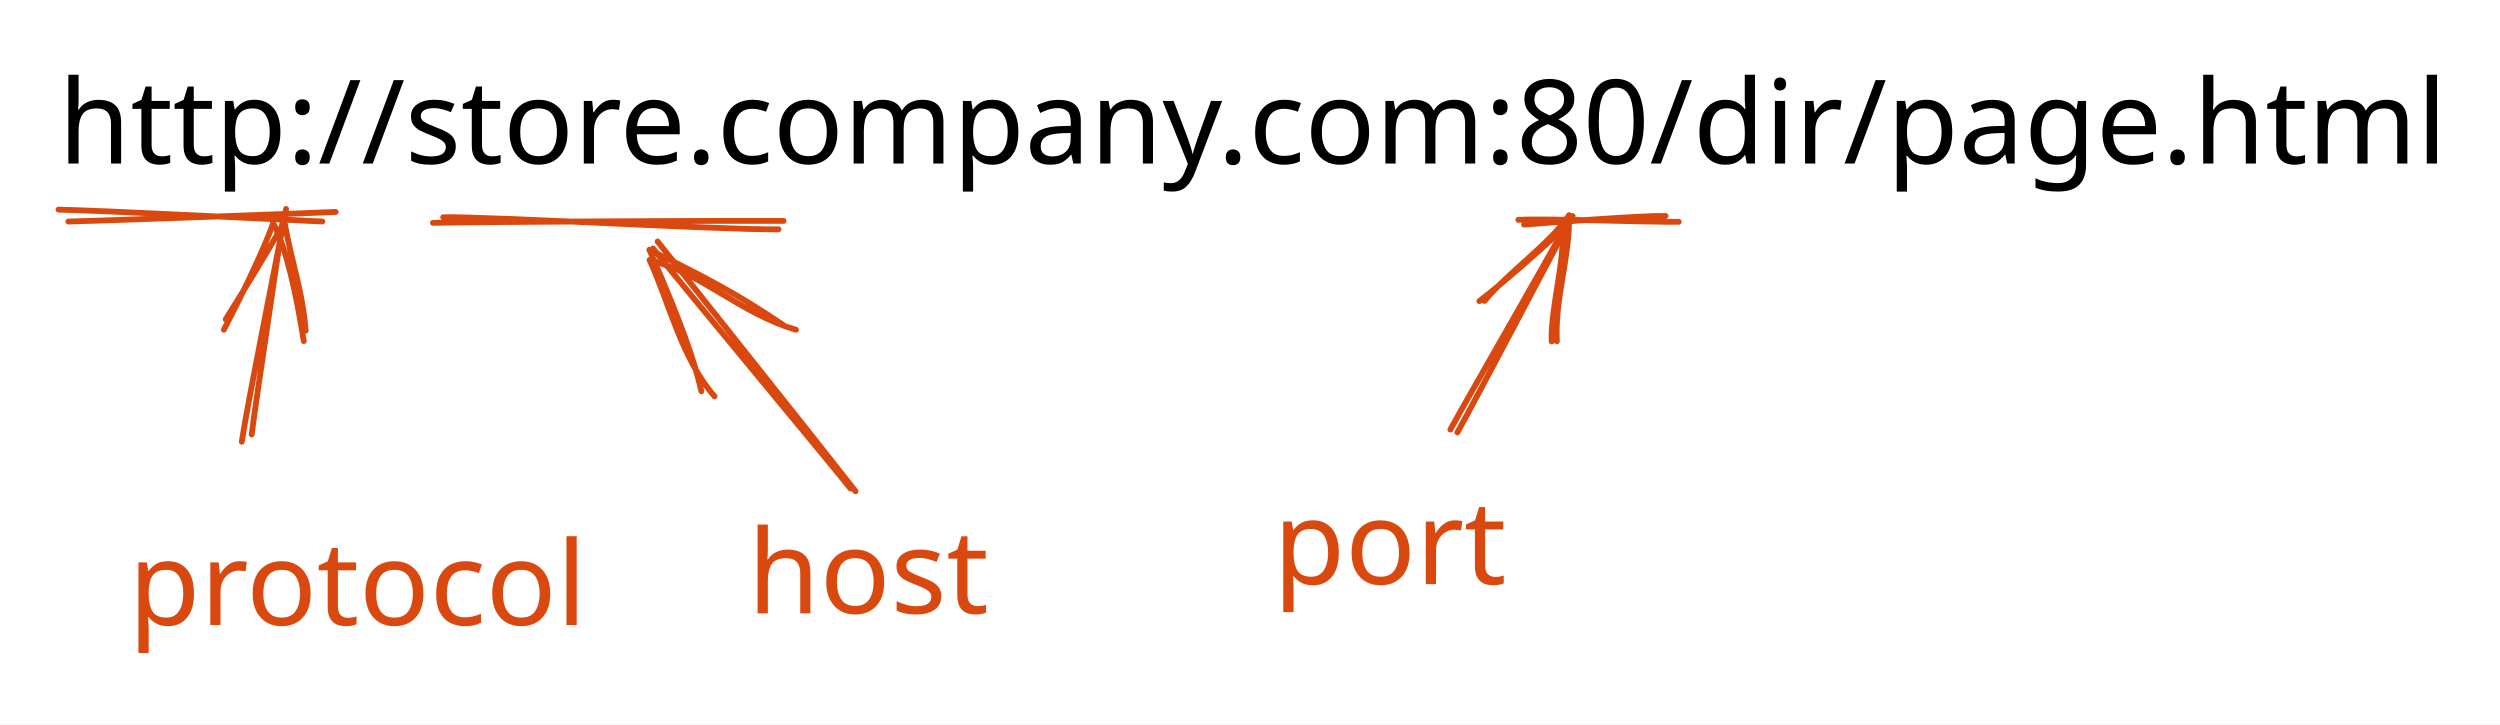
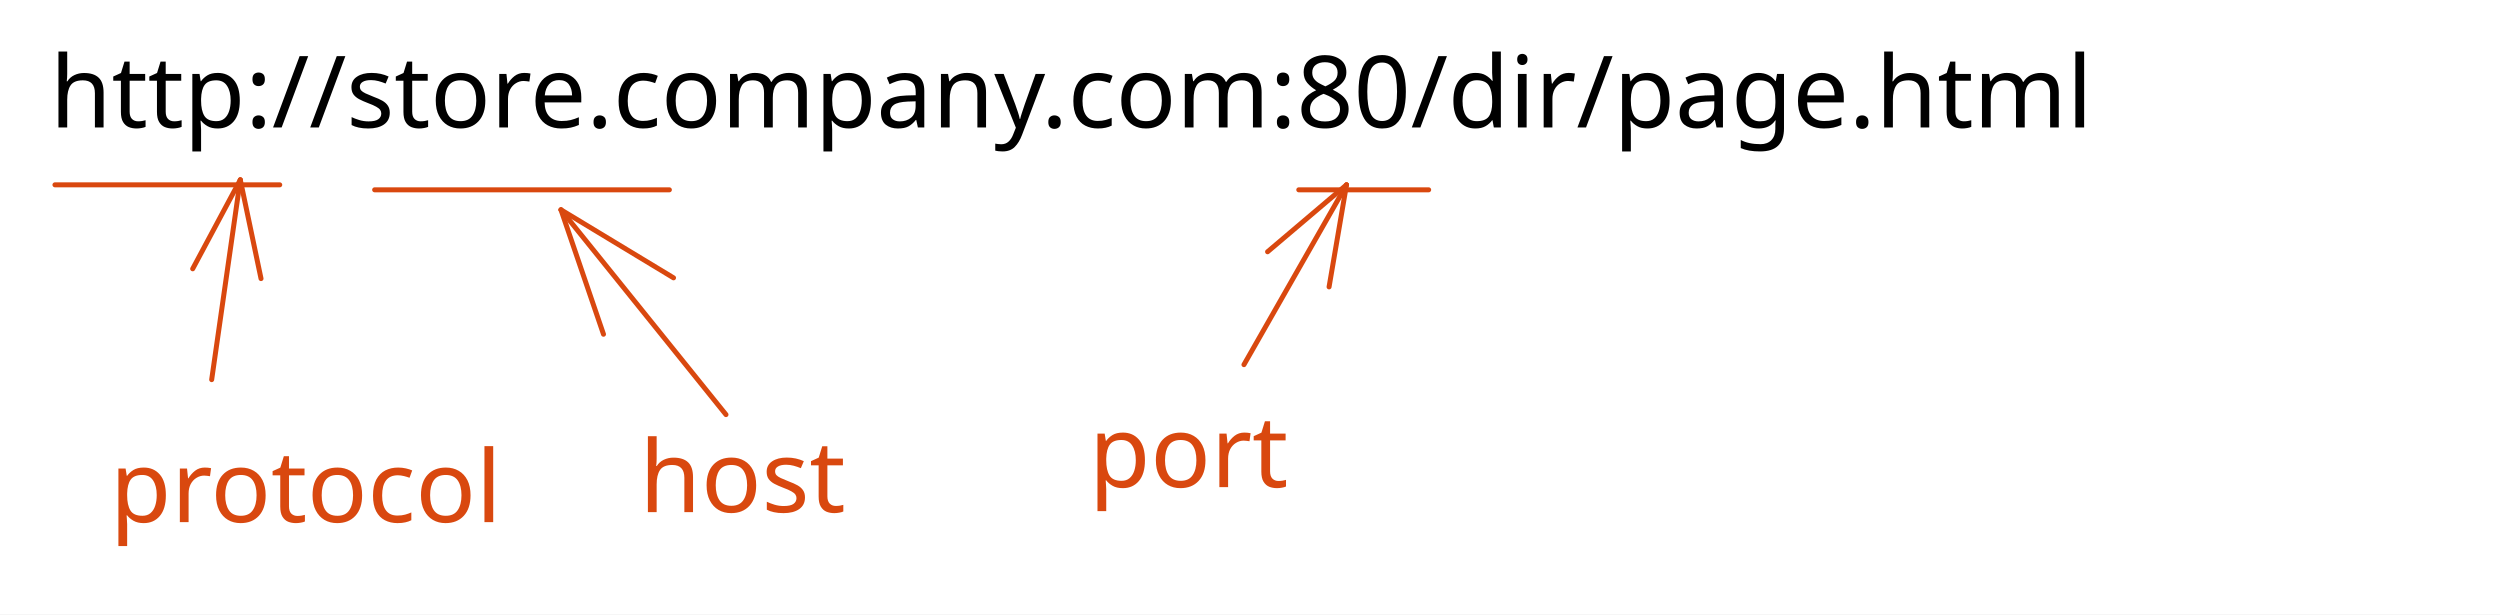
- <svg xmlns="http://www.w3.org/2000/svg" version="1.1" viewBox="0 0 428 124" width="428" height="124">
+ <svg xmlns="http://www.w3.org/2000/svg" version="1.1" viewBox="0 0 500.469 123" width="500.469" height="123">
  
-   eyJ2ZXJzaW9uIjoiMSIsImVuY29kaW5nIjoiYnN0cmluZyIsImNvbXByZXNzZWQiOnRydWUsImVuY29kZWQiOiJ4nN1aa3PaOFx1MDAxNP2eX8HQr4Xo/ejMzk7INmnzajpJm253Olx1MDAxZFx1MDAxN1x1MDAxYnBibMdcdTAwMTZcdTAwMDHSyX9f2Vx1MDAxMMtcdTAwMTjsXHUwMDAwJS2tM0Pwlax7Jd1zdCTzfadWq6tx6NRf1erOqG15rlx1MDAxZFnD+svEfudEsVx1MDAxYvi6XGKl93EwiNppzZ5SYfxqd7dvRTeOXG49q+0079x4YHmxXHUwMDFh2G7QbFx1MDAwN/1dVzn9+O/k88zqO3+FQd9WUdM4aTi2q4Jo4svxnL7jq1i3/p++r9W+p5+56JQzUmnd1GpiI7JoPFx1MDAwYvw0TIhcdTAwMDVcdTAwMTCI67+shlx1MDAxYv+jPSnH1sVcdTAwMWRcdTAwMWStY0pcdTAwMTJTXXbIPT3xXHUwMDBmqf2m92awLz7Jb52c147reVx1MDAxN2rsTVx1MDAwNsFq91x1MDAwNpFjSmNcdTAwMTVcdTAwMDU3zpVrq17ivWDPnotcdTAwMDPdf/NUXHUwMDE0XGa6Pd+J45lngtBqu2qc2Fx1MDAwMMislt9N2zCWkb7Dgmb36Vx1MDAxM7zoez/w9EBr3y9Aelx1MDAxOe/frPZNV4fg21lcdTAwMWRcdTAwMTVZflx1MDAxY1qRnlx1MDAwZVNvOO1cdTAwMTVcdTAwMDFcIrP1XHUwMDFjt9tTSXpcdTAwMTj/sZOOLaNcdTAwMDBcboSlXHUwMDE5+cRJ+NZOJ/hLvvO+Pe28P/A8XHUwMDEzV1LwuphcdTAwMTT5xMjN2vjf1lx1MDAwMTv5JMfxR1x1MDAwNVx1MDAxYVfwWPgjksU+k0VWXHUwMDE0XHUwMDA1w3pW8vCyqt3b8enxXTC+UeQrP/2w3/5IXHUwMDBl79Em2lx1MDAxNWiv43U711dcdTAwMTdcdTAwMDdHI3vw4evRXHUwMDFia7l2p9/MXGJcdTAwMGVC25rkM2ScclxuXHUwMDExRVKYSfJcXP+mOLhe0L5ZXHUwMDAwgU7gq1x1MDAwYvc+8YvAjPXA6rveeCZBUzhOqUAzQayR7CSwXHUwMDBmLX+c/H8lwK7tRruh1XWaPdX38jlcdTAwMTc7OqxcdTAwMTSiYqbBPc/tJpiue05nXHUwMDE27MrVtJFcdTAwMTWrIDSlbVx1MDAxZKClm4ve2sWOXHUwMDA2kdt1fcu7XFw52J3cLM5RUVx1MDAxYfxcdTAwMDIqwqhofKRcIlxmXHUwMDA10NNcdTAwMDLZ0kx03G/skfurMG5Z71x1MDAwZc+HXHUwMDFmTlx1MDAxOG9F289EpoPpXHUwMDEzUlx1MDAxNHxcdTAwMWImsiVcdTAwMTGg81x1MDAwM0xkSCcjXCJcdTAwMTPNlIf0XHUwMDEyoOHAJVxchYhcZmJcdTAwMWZnXHUwMDFjTS1cdTAwMGYm2lwiP1UgUkOSQLxcdTAwMGVcImNlRarl+rbrd4uPOL5dUuJZsdpcdTAwMGb6fVfpMM5cdTAwMDPXV8VcdTAwMWFpu3tcdLX0XHUwMDFja1x1MDAwZTW65dKyMGlulpDNt5qZgPQm+/7l5cLaZlxuXHUwMDBi1Xfy/8tQOKHGXHUwMDA1MISwVFx1MDAxMuAkXHUwMDE1KDNZ+Vx1MDAxNFxmq5eWLYUhgbyJuVx1MDAwNiOmhFx1MDAwMY75XGYoUe5+06CkTY6YxJgxKSFcdTAwMTd0XHUwMDAxRslcdTAwMWNIXHUwMDExQ1xmXHUwMDEwvpJY2DBGqWRcdTAwMDJgXHUwMDEz7fpcdTAwMTjNXHUwMDA1NtW06bJUd5h3w044v29cZo+7R9ZpfH1w2sit+XqdbVx1MDAwZpIoXHUwMDFioEkpZ1x1MDAxMmEw/eS5Wl0rTGltrrMzdFBcdTAwMTZEtbzNXHUwMDA1XHUwMDAxmlxcMs5cdTAwMTgnmFx1MDAxMSF1XHUwMDEyzccwXHUwMDE3woZ5p1xi8I1ST2miJleDrMpFZZtcdTAwMTNcdIvGbHNcIlx1MDAxMdNzq2d6aS6qTqEt5VwiLFx1MDAwYuxDQcH35tiHXHUwMDFi3q/YmyAqXHUwMDE4gtiM+5ZuTVx1MDAxZVx1MDAxM+85SGstqVx1MDAxZkaBXG7awVYo+SyWSliWXHR1SEphXHSgJEDz3fJnXHUwMDA2h9f7o3e3NqTvx1x1MDAxN0POrs9gXHUwMDA3w22HJcnBcKLUZcH3XHUwMDA2RcFcdTAwMDJYzit1XHUwMDAytEhGXGL/UqWOXHUwMDEx52BcdTAwMWRA/eFK3UxhofpSq2O5Upe4aH1cdTAwMDRcIkqAqK9cdTAwMTWAWH2ssqVApFxiNDGGlFx1MDAwMIAgZUWtTkghks3BXHUwMDEy4ybAXHUwMDAwXG7BhM5+QnOkaMR6biAmOMVcdENClFPxP1x1MDAxZqaIMSo2XHUwMDAx0zKdfHY9Qp9cdTAwMGbiRlx1MDAxN15cdTAwMGVHrZO+/SlyOot1MuJ6P8mJ3mtJXHUwMDAwqFx1MDAxNCRXa1wilMlcXF83rdUpXHUwMDExhDJEsVaUXGZINlx1MDAxN1x1MDAwMp9cdTAwMGLhd9LqjfJMTYtcdDQtLMVHZWpcdTAwMWRcdTAwMDFWtGa6XHUwMDAwXHUwMDExPbggf/z9pC7w/OCQ7rXgt+hyXHUwMDFjnr29PMLvr7eejnKMPCEgXFzwvcFcdTAwMTM8Q+1cdTAwMTVyXZOilFx1MDAxNEtkRv45XHUwMDA1+1x1MDAwZpz5P+ZeXHUwMDE1cVx0gUyvn12wXHUwMDA3kdpcbrGexFGJyFKhnkvYXCJcIrVkXHUwMDE1XHUwMDAyslx1MDAxNVx1MDAxMMnOjz66X3t7+PPrw/NjMry9b5xfbDtcIlx1MDAxOS683ZOiKfPX853mIUOHVUfsmEAkKPqVilx1MDAwMFxuvOZLrz9cXLgjVlJ9qYWyXFy4s1LhLlx1MDAxMeVAK1wioyaf1O2VlLutsESkXHRcdTAwMTAmWrRLIHlx2cTPp9v1hoFi3Vx1MDAwNCBCZz5lbMFcdTAwMWL53OnWXHUwMDE0plx1MDAwNFx1MDAwYkoxX+nYa/O6fd3lb0ndXi25ajOH7IAzSFx1MDAxONHCXHUwMDEySYCEWVx1MDAxMjPVLOc6u1nhroPQzrHOIKg3ulx1MDAxMlPA53dcdTAwMGbzI/47SffyXFxNrlx1MDAwNmYrXHUwMDEyUply56XCXHUwMDFkXHUwMDAxyoRcdTAwMTQgt2F9io+qd39bykdcdTAwMTRcdTAwMTSF+zO+el9wUrDgnFx1MDAxZHKS/Fx1MDAxY+XnXHUwMDFjtD/vb2rWPnBY7zc1QbxcdTAwMTW6PY1j53GM0vGpW2F4ofToZFx1MDAwNKhn1bWnXTSt1e9cXGfYms+rXHUwMDE3nfRKWk0xnqDJSdeah52H/1x1MDAwMSRA95YifQ==
+   eyJ2ZXJzaW9uIjoiMSIsImVuY29kaW5nIjoiYnN0cmluZyIsImNvbXByZXNzZWQiOnRydWUsImVuY29kZWQiOiJ4nN1aW1PbOFx1MDAxNH7nVzDpa2N0v3RmZ1x1MDAwN9hcdTAwMDLlVjrQ0u1Op+PGSmJwbGMrJKHDf1/ZuchxcFxibcJcdTAwMDTyXHUwMDEw4qNjnSPpfJ8+2fza2Nys6UGsau82a6rfcFx1MDAwM99L3F7tbWa/VUnqR6FpQvl1XHUwMDFhdZNG7tnWOk7fbW113ORa6ThwXHUwMDFiyrn1065cdTAwMWKkuuv5kdOIOlu+Vp307+z71O2ov+Ko4+nEsUHqyvN1lFxmY6lAdVSoU9P7f+Z6c/NX/l3ITqu+zn1zq82N0rLxNFxu8zSZpFxmXHQhxcTBT/8xgbTyTGvTJKtsS2aqySa5o8fhPvVcdTAwMGXaXHUwMDA33V3xVf5sXHUwMDE2gjb9IDjXg2A4XHUwMDA3bqPdTZRtTXVcdTAwMTJdq0vf023TXHUwMDBlS/bJfWlkhm/vSqJuq1x1MDAxZKo0XHUwMDFiOZhYo9ht+HqQ9Vx1MDAwM6zVXHJbeVx1MDAxZtbSN1dY2Fx1MDAxOcjv4OXYu1Fg5tnEflx1MDAwM/KPjf7TbVxct0xcbqE38dGJXHUwMDFiprGbmNWwfr3RqIhcdTAwMDBcdTAwMGVhgtuIbeW32jqrXHUwMDExYqOqfIYhXHUwMDA3UkLIoG3JYsVcdTAwMWa8fJm/XHUwMDE35yD0RnNcdTAwMTB2g8CmlzW8L5dGsTxcbos3+Hdnj1x1MDAxZH+Vg/SLXHUwMDA29Ut4JMI+mVxmYaqW3CSJerVJy/3bef3eXGZOjm6jwbUmP/jJ593GXHUwMDE3sn+HltGvQNvNoNW8ujzfO+x73c8/XHUwMDBlXHUwMDBm3MX6XHUwMDFk/bIz2I09d1jWkFx0XGYlklLwwopcdTAwMDR+eF2e3CBqXFw/gIRmXHUwMDE06nP/LouLwJR1z+34QVZheGLOQTlcIlx1MDAwNMNcdTAwMDepwbPKwFx1MDAxZrvhIPv7ToAtz0+2YrelnLbuXHUwMDA0talbt1x1MDAwM7+VYbhcdTAwMTao5jS4tW9oYtKso9i2Nkwqrlx1MDAxZqrkg1dcdTAwMWVSlPgtP3SDi99Py8yUOlx1MDAxONc0dFBcdTAwMDEqqcpcdTAwMWEzs9woLO9cZlPlXlx1MDAwZjBcdTAwMTWuZCqRrVx1MDAxOZbULthjTHXUqW+Tu8s43XE/7p/1Plx1MDAxZjO+k6w/U7FppipQc5mpPGm4pvlcdTAwMDdM9Vx1MDAwMEXZbMZcZlx1MDAwNaikXHUwMDAwMvlcdTAwMTSGslBcdTAwMWWvOFx1MDAxYVnubbZl4ppcdTAwMDdVs0Px34Jqqt1E7/ih54et8i0q9CpaXHUwMDAyN9W7Uafja5PGWeSHuuyR97udcU5buTMgMz1XtsVZd9NMbX9t2lx1MDAwNcgvJr+/v33Q2y5hyX2j+LdcboVDznxcdTAwMDCGXHUwMDEwobJ1jENcYlx0oFx1MDAxOCBoK+UxIM7fddZcdTAwMTSIXHUwMDA0clx1MDAwN3NcdTAwMDNHTFx0XHUwMDAzXHUwMDFj8ylYosL1smFJXHUwMDFkjpjEmDEjXHK4oFx1MDAwZqCUzMBUXHUwMDE4XHUwMDFkwTHBli1eMEpcdTAwMGKJjURvvo/VXHUwMDE0XHUwMDBirtkx53f13lHr0D1Jr/ZO6lx1MDAwNTlgtuBGN8uyXHUwMDBlXHUwMDFjSjmTXGKD0TcveLXcOEtcdTAwMWHPXGZ2ilx1MDAxMKqSmC+AXHUwMDBiSVx1MDAwMIdLxlx1MDAxOeNcdTAwMDQzXCKkKaLZXHUwMDFjZlJYMvOUIb5U8qks1OxTJ09lo6rTi+Rl45iLXHUwMDEwQJxwSeniXFw0v4TWlIuwLLFPYcDLZlx1MDAxZomdXHUwMDA1jy6MIGmqW9itYk2PLuPqm3dcdTAwMTSgXHUwMDA02Tle9VEgTlwiXHUwMDFkNaJnVvqzUVco5GE1aJnZTClfXHUwMDFjsvtXu/2PN1x1MDAxZaSfXHUwMDA25z3Ork5hXHUwMDEzw3WHLClAdKjj5epcdTAwMDSD7Xqejlx1MDAxN1hcdTAwMDIuwVPgurZcbuG16Xi7hCX3hXbOalx1MDAxZC9Z2TrR8Vx1MDAwMFGISIG9XHUwMDFmw+H8hzFrikOKgIMxpFx1MDAwNJgjXHUwMDBiZWVcdTAwMTlPSCmT5aFcdTAwMTJjXHUwMDA3YFx1MDAwMIVggnFKaOFcdTAwMTGf1fGFiVx1MDAxOMHUJGkw+ipAWqWgT6/66NteWm/Bi15/57jjfU1U82FcdTAwMDWNOKJGQJtTmFx1MDAwNIBKQVxuXkNcdE1mxrpsXHUwMDE1T4kglCGKXHUwMDE5XHUwMDA2XGZYRE1S4DMpvCRcdTAwMTVfry7UvJlA28NCbFSl41xy/qrIiHNcdTAwMDJcYiFP0PH7QVx1MDAxOO3T7Vx1MDAxZPgzuVx1MDAxOMSnXHUwMDFmLlx1MDAwZfGnq7UnI2m14JB+cCn2XHUwMDEyXHUwMDFm7jFnwXdcdTAwMTCUmzNyVtzPouP/4FXBuPpWQV2/p+OjRD+zhp+KuEr9XHUwMDBlcNlqT92QXHUwMDAyiile/KUhOzv84v9ob+Nv7/fPjkjv5q5+dr7uaGW49NJQXG5HXHUwMDE2P6t7XHUwMDA0iKxsm6PoJZdcdTAwMTBcdTAwMGJArPNcdTAwMGJcdTAwMTZcdTAwMGKvTdEjVuG+0Fx1MDAxZVqt6NlcdTAwMWNFXHUwMDBmXHUwMDE5xlx1MDAxMlx1MDAwMuvxqKSfS8briktEXHUwMDFjgDAxekJcdTAwMDKDgdKeilcn6c1ZgmLTXHUwMDA1IGZrNUKdWVx1MDAwNpzAXHUwMDE029lcdTAwMWbvr4hIXHUwMDAxkHhcdTAwMTUwrdLT8/XY5tSjecBcdTAwMTkkjFx1MDAxONGJzFFHQFFwXHUwMDFiKmo5M9jlinqThFx0jk1cdTAwMDVBIzslpoDPnixmZ/wlyfrqWs0+dcyeyEhVqt5cdTAwMWXJZvhcYkGIuORk8UdcZvNPhmvKR1x1MDAxNJRV/VxuX9kvrOpcdIGA8OJ2sVJVv9p/1MGUPN/T+XaUPrOqn474XHUwMDE0Vb8xmriaXHUwMDFix+faTNuEXHUwMDFkzXL73mjsNnjt1le9ndmie9PMP9my5Fx1MDAwNJBBTeVcdTAwMWLR/cb9/9KnXHUwMDE0XCIifQ==
  <defs>
    <style class="style-fonts">
      @font-face {
        font-family: "Virgil";
-         src: url("https://unpkg.com/@excalidraw/excalidraw@0.14.1/dist/excalidraw-assets/Virgil.woff2");
+         src: url("https://pomdtr.vscode-unpkg.net/pomdtr/excalidraw-editor/3.5.1/extension/public//dist/excalidraw-assets/Virgil.woff2");
      }
      @font-face {
        font-family: "Cascadia";
-         src: url("https://unpkg.com/@excalidraw/excalidraw@0.14.1/dist/excalidraw-assets/Cascadia.woff2");
+         src: url("https://pomdtr.vscode-unpkg.net/pomdtr/excalidraw-editor/3.5.1/extension/public//dist/excalidraw-assets/Cascadia.woff2");
      }
    </style>
  </defs>
-   <rect x="0" y="0" width="428" height="124" fill="#ffffff" />
-   <g transform="translate(10 10) rotate(0 204 12.5)">
-     <text x="0" y="18" font-family="Virgil, Segoe UI Emoji" font-size="20px" fill="#000000" text-anchor="start" style="white-space: pre;" direction="ltr">http://store.company.com:80/dir/page.html</text>
+   <rect x="0" y="0" width="500.469" height="123" fill="#ffffff" />
+   <g transform="translate(10 10) rotate(0 240.2344 12)">
+     <text x="0" y="0" font-family="Cascadia, Segoe UI Emoji" font-size="20px" fill="#000000" text-anchor="start" style="white-space: pre;" direction="ltr" dominant-baseline="text-before-edge">http://store.company.com:80/dir/page.html</text>
  </g>
  <g stroke-linecap="round">
    <g transform="translate(11 37) rotate(0 22.5 0)">
-       <path d="M-0.99 -1.11 C6.32 -0.97, 36.58 0.59, 44.18 0.92 M0.7 0.93 C8.36 0.72, 39.3 -0.39, 46.46 -0.72" stroke="#d9480f" stroke-width="1" fill="none" />
+       <path d="M0 0 C7.5 0, 37.5 0, 45 0 M0 0 C7.5 0, 37.5 0, 45 0" stroke="#d9480f" stroke-width="1" fill="none" />
    </g>
  </g>
  <mask />
  <g stroke-linecap="round">
    <g transform="translate(42.37386 76) rotate(0 2.863467 -20)">
-       <path d="M-0.98 -0.37 C0 -7.07, 5.41 -33.58, 6.6 -40.23 M0.71 -1.62 C1.54 -8.13, 5.29 -32.56, 6.11 -38.82" stroke="#d9480f" stroke-width="1" fill="none" />
+       <path d="M0 0 C0.95 -6.67, 4.77 -33.33, 5.73 -40 M0 0 C0.95 -6.67, 4.77 -33.33, 5.73 -40" stroke="#d9480f" stroke-width="1" fill="none" />
    </g>
    <g transform="translate(42.37386 76) rotate(0 2.863467 -20)">
-       <path d="M9.63 -17.6 C8.37 -25.54, 6.73 -33.28, 4.4 -37.81 M9.95 -19.38 C9.43 -26.21, 7.6 -30.89, 6.32 -37.98" stroke="#d9480f" stroke-width="1" fill="none" />
+       <path d="M9.88 -20.23 C8.61 -26.28, 7.34 -32.34, 5.73 -40 M9.88 -20.23 C8.84 -25.15, 7.81 -30.07, 5.73 -40" stroke="#d9480f" stroke-width="1" fill="none" />
    </g>
    <g transform="translate(42.37386 76) rotate(0 2.863467 -20)">
-       <path d="M-4.05 -19.55 C-0.35 -26.68, 2.97 -33.71, 4.4 -37.81 M-3.73 -21.34 C0.12 -27.51, 2.63 -31.57, 6.32 -37.98" stroke="#d9480f" stroke-width="1" fill="none" />
+       <path d="M-3.8 -22.19 C-0.89 -27.64, 2.03 -33.1, 5.73 -40 M-3.8 -22.19 C-1.43 -26.62, 0.94 -31.05, 5.73 -40" stroke="#d9480f" stroke-width="1" fill="none" />
    </g>
  </g>
  <mask />
-   <g transform="translate(22 89) rotate(0 39.5 12.5)">
-     <text x="0" y="18" font-family="Virgil, Segoe UI Emoji" font-size="20px" fill="#d9480f" text-anchor="start" style="white-space: pre;" direction="ltr">protocol</text>
+   <g transform="translate(22 89) rotate(0 46.875 12)">
+     <text x="0" y="0" font-family="Cascadia, Segoe UI Emoji" font-size="20px" fill="#d9480f" text-anchor="start" style="white-space: pre;" direction="ltr" dominant-baseline="text-before-edge">protocol</text>
  </g>
  <g stroke-linecap="round">
    <g transform="translate(75 38) rotate(0 29.5 0)">
-       <path d="M-0.88 0.15 C8.79 -0.04, 49.27 -0.24, 59.15 -0.18 M0.87 -0.81 C10.28 -0.9, 48.86 1.39, 58.28 1.26" stroke="#d9480f" stroke-width="1" fill="none" />
+       <path d="M0 0 C9.83 0, 49.17 0, 59 0 M0 0 C9.83 0, 49.17 0, 59 0" stroke="#d9480f" stroke-width="1" fill="none" />
    </g>
  </g>
  <mask />
  <g stroke-linecap="round">
    <g transform="translate(145.3315 83) rotate(0 -16.51509 -20.5)">
-       <path d="M1.14 1.11 C-4.3 -5.9, -27.19 -34.55, -32.75 -41.66 M0.29 0.65 C-5.28 -6.26, -28.08 -33.61, -33.55 -40.47" stroke="#d9480f" stroke-width="1" fill="none" />
+       <path d="M0 0 C-5.51 -6.83, -27.53 -34.17, -33.03 -41 M0 0 C-5.51 -6.83, -27.53 -34.17, -33.03 -41" stroke="#d9480f" stroke-width="1" fill="none" />
    </g>
    <g transform="translate(145.3315 83) rotate(0 -16.51509 -20.5)">
-       <path d="M-9.06 -26.55 C-18.67 -29.35, -25.07 -36.21, -34.11 -38.47 M-11.31 -27.41 C-15.39 -30.08, -20.23 -33.53, -34.14 -40.22" stroke="#d9480f" stroke-width="1" fill="none" />
+       <path d="M-10.5 -27.38 C-15.22 -30.24, -19.94 -33.09, -33.03 -41 M-10.5 -27.38 C-17.41 -31.56, -24.31 -35.73, -33.03 -41" stroke="#d9480f" stroke-width="1" fill="none" />
    </g>
    <g transform="translate(145.3315 83) rotate(0 -16.51509 -20.5)">
-       <path d="M-23 -15.15 C-28.58 -21.41, -30.92 -31.59, -34.11 -38.47 M-25.25 -16.01 C-26.38 -20.95, -28.3 -26.78, -34.14 -40.22" stroke="#d9480f" stroke-width="1" fill="none" />
+       <path d="M-24.52 -16.09 C-26.31 -21.31, -28.09 -26.53, -33.03 -41 M-24.52 -16.09 C-27.13 -23.72, -29.74 -31.36, -33.03 -41" stroke="#d9480f" stroke-width="1" fill="none" />
    </g>
  </g>
  <mask />
-   <g transform="translate(218 82) rotate(0 21 12.5)">
-     <text x="0" y="18" font-family="Virgil, Segoe UI Emoji" font-size="20px" fill="#d9480f" text-anchor="start" style="white-space: pre;" direction="ltr">port</text>
+   <g transform="translate(218 82) rotate(0 23.4375 12)">
+     <text x="0" y="0" font-family="Cascadia, Segoe UI Emoji" font-size="20px" fill="#d9480f" text-anchor="start" style="white-space: pre;" direction="ltr" dominant-baseline="text-before-edge">port</text>
  </g>
  <g stroke-linecap="round">
    <g transform="translate(260 38) rotate(0 13 0)">
-       <path d="M0.92 0.45 C5.13 0.14, 20.84 -1.11, 25.14 -1.03 M-0.06 -0.36 C4.54 -0.63, 23 0.06, 27.4 -0.03" stroke="#d9480f" stroke-width="1" fill="none" />
+       <path d="M0 0 C4.33 0, 21.67 0, 26 0 M0 0 C4.33 0, 21.67 0, 26 0" stroke="#d9480f" stroke-width="1" fill="none" />
    </g>
  </g>
  <mask />
  <g stroke-linecap="round">
    <g transform="translate(249.0234 73) rotate(0 10.2674 -18)">
-       <path d="M0.48 1.04 C3.74 -4.78, 16.91 -29.99, 20.21 -36.02 M-0.72 0.54 C2.29 -4.97, 15.74 -28.23, 19.09 -34.49" stroke="#d9480f" stroke-width="1" fill="none" />
+       <path d="M0 0 C3.42 -6, 17.11 -30, 20.53 -36 M0 0 C3.42 -6, 17.11 -30, 20.53 -36" stroke="#d9480f" stroke-width="1" fill="none" />
    </g>
    <g transform="translate(249.0234 73) rotate(0 10.2674 -18)">
-       <path d="M17.51 -14.58 C17.12 -21.8, 19.77 -29.1, 19.6 -36.13 M16.62 -14.54 C16.41 -20.02, 18.9 -28.31, 18.46 -33.71" stroke="#d9480f" stroke-width="1" fill="none" />
+       <path d="M17.04 -15.57 C18.07 -21.59, 19.1 -27.61, 20.53 -36 M17.04 -15.57 C18.05 -21.49, 19.07 -27.41, 20.53 -36" stroke="#d9480f" stroke-width="1" fill="none" />
    </g>
    <g transform="translate(249.0234 73) rotate(0 10.2674 -18)">
-       <path d="M5.13 -21.49 C9.09 -26.29, 16.16 -31.13, 19.6 -36.13 M4.24 -21.45 C8.25 -24.5, 14.97 -30.43, 18.46 -33.71" stroke="#d9480f" stroke-width="1" fill="none" />
+       <path d="M4.73 -22.6 C9.39 -26.55, 14.04 -30.5, 20.53 -36 M4.73 -22.6 C9.31 -26.48, 13.89 -30.36, 20.53 -36" stroke="#d9480f" stroke-width="1" fill="none" />
    </g>
  </g>
  <mask />
-   <g transform="translate(128 87) rotate(0 22 12.5)">
-     <text x="0" y="18" font-family="Virgil, Segoe UI Emoji" font-size="20px" fill="#d9480f" text-anchor="start" style="white-space: pre;" direction="ltr">host</text>
+   <g transform="translate(128 87) rotate(0 23.4375 12)">
+     <text x="0" y="0" font-family="Cascadia, Segoe UI Emoji" font-size="20px" fill="#d9480f" text-anchor="start" style="white-space: pre;" direction="ltr" dominant-baseline="text-before-edge">host</text>
  </g>
</svg>
